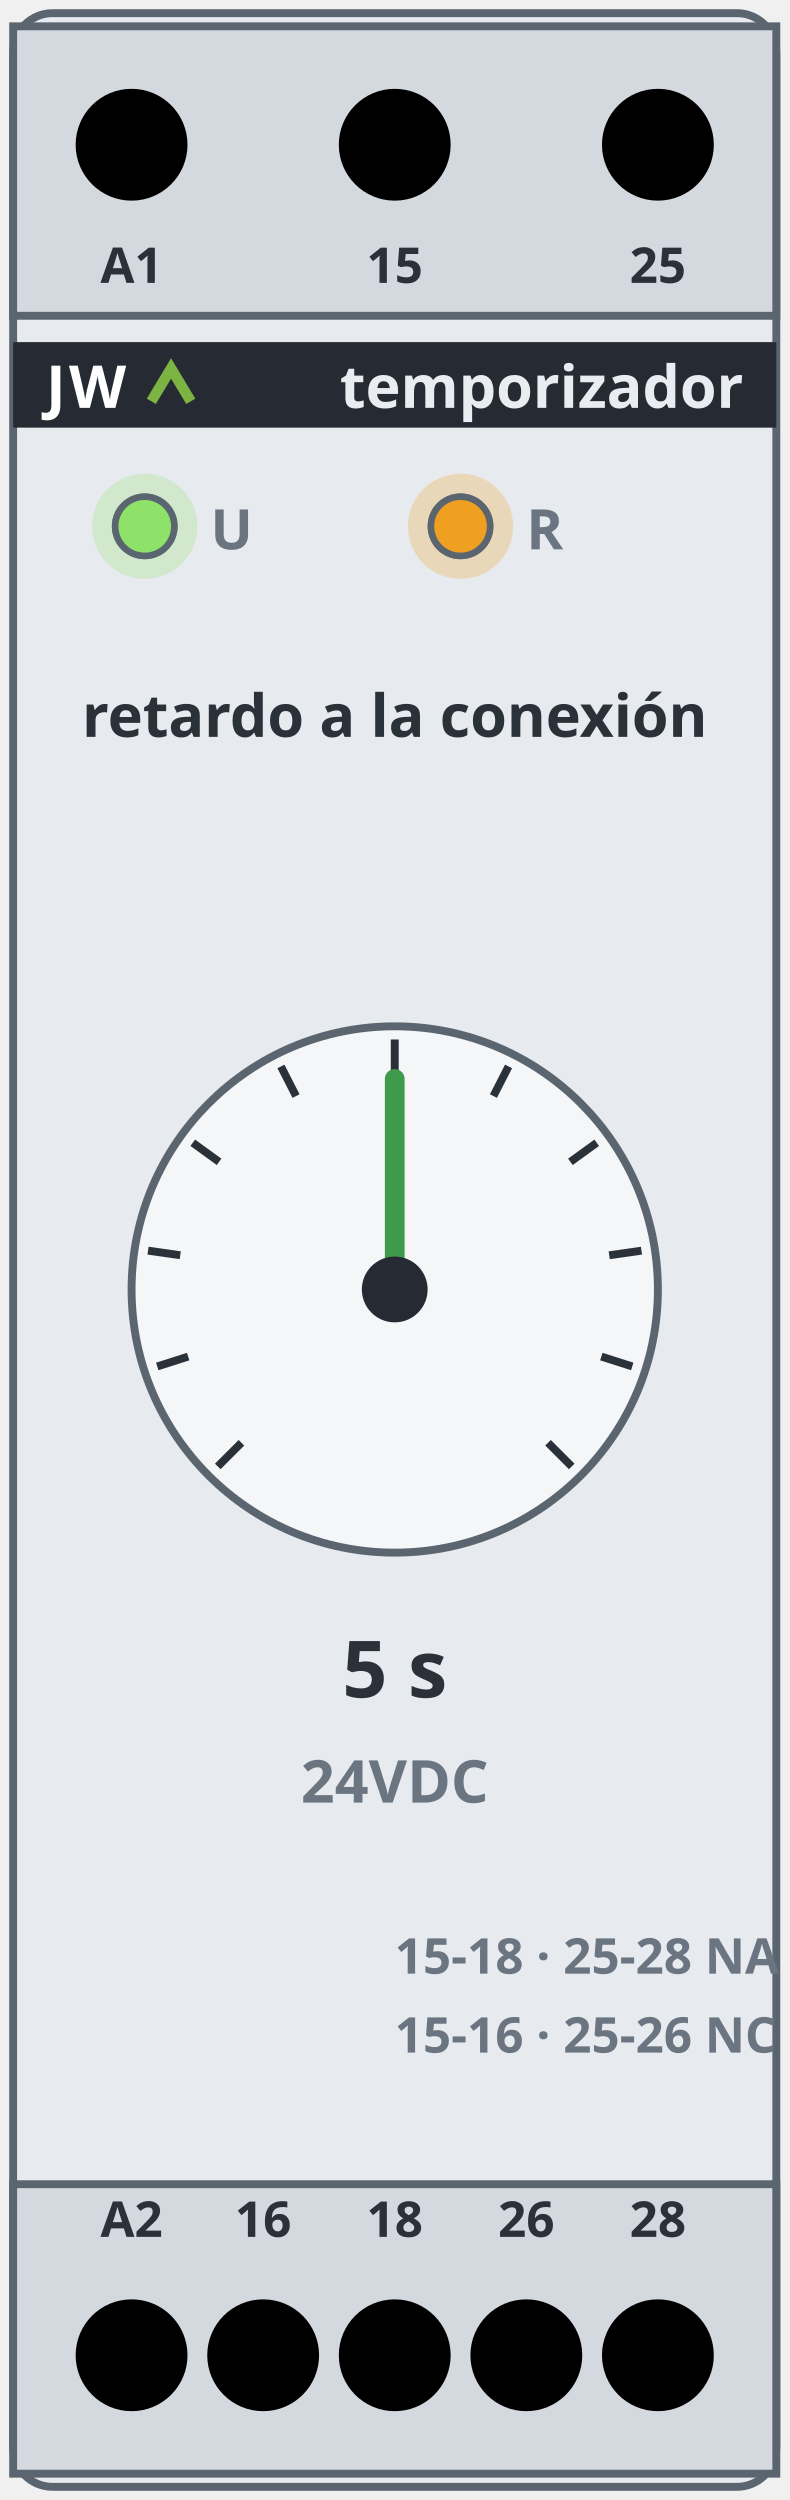
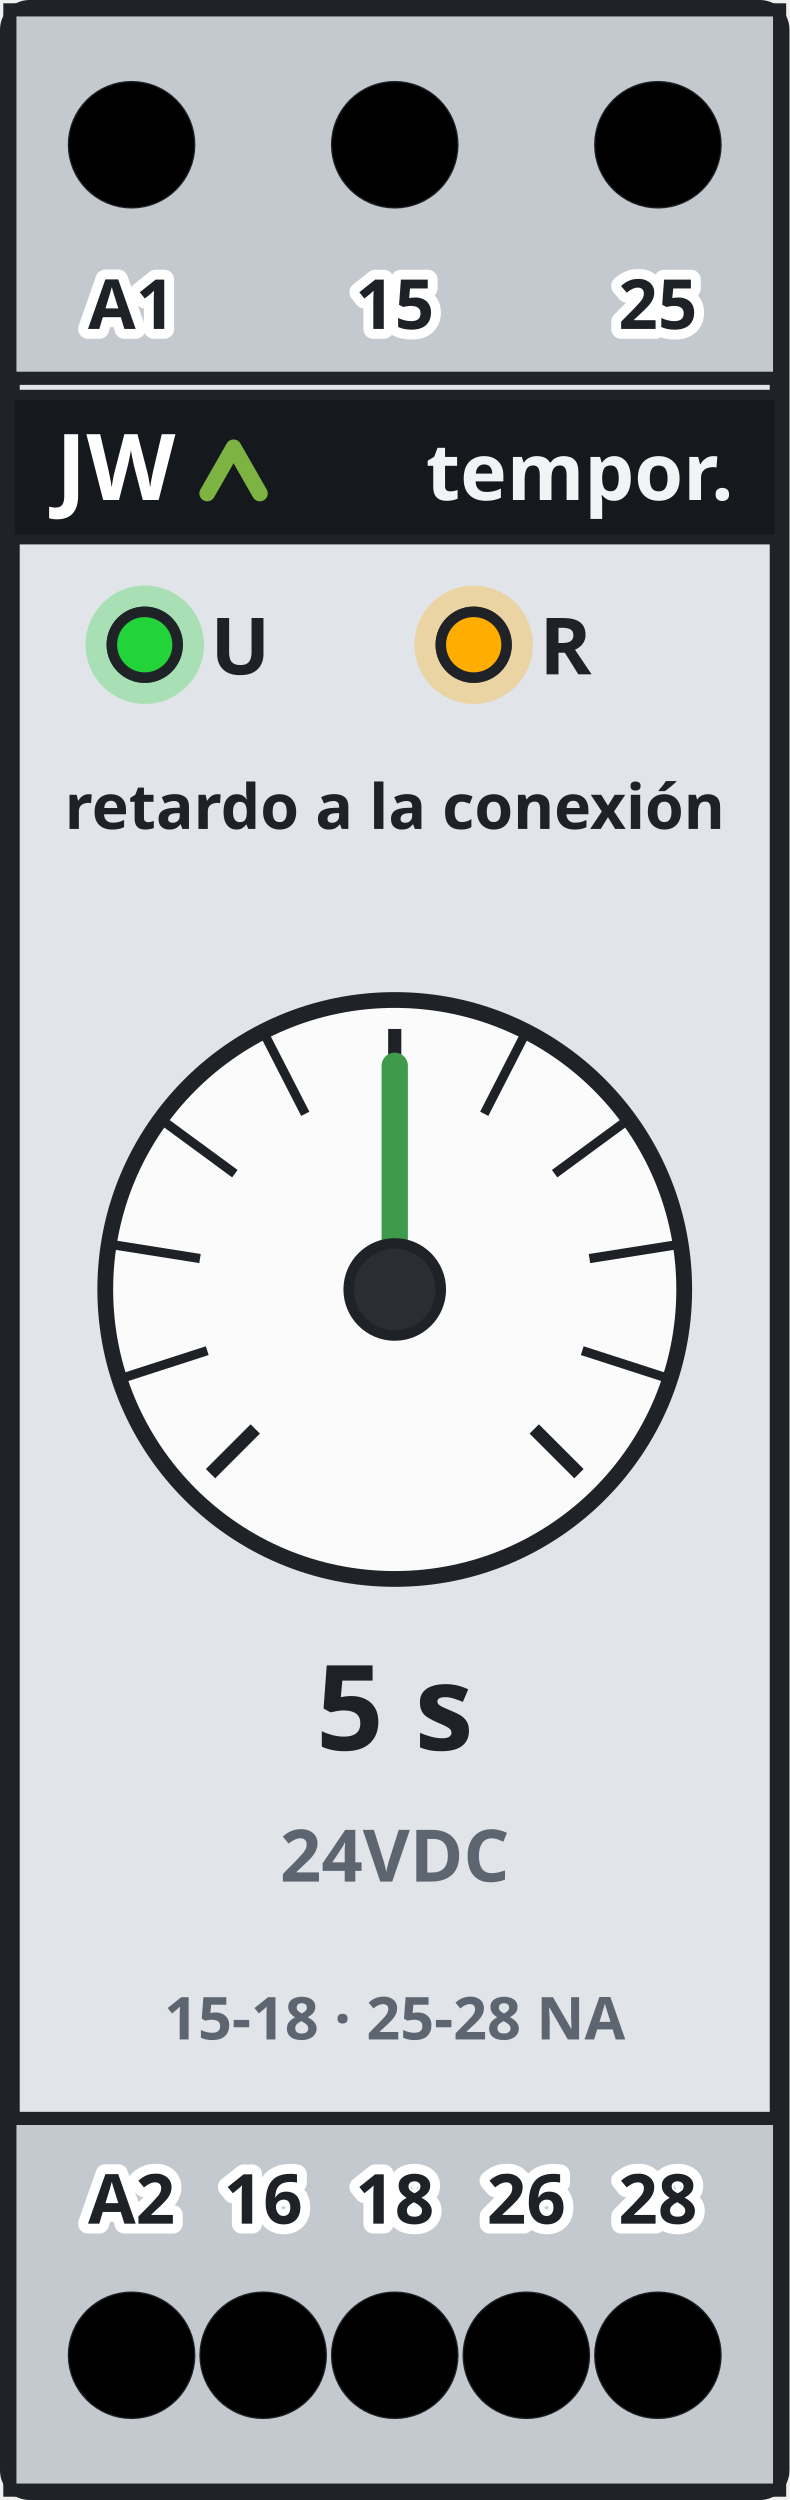
<svg xmlns="http://www.w3.org/2000/svg" viewBox="0 0 120 380" width="120" height="380" font-family="Segoe UI,Noto Sans,Arial,sans-serif">
-   <rect x="2" y="2" width="116" height="376" rx="6" fill="#e7eaee" stroke="#5b6570" stroke-width="1.2" />
-   <rect x="2" y="4" width="116" height="44" fill="#d4d9df" stroke="#5b6570" stroke-width="1.2" />
-   <rect x="2" y="332" width="116" height="44" fill="#d4d9df" stroke="#5b6570" stroke-width="1.2" />
-   <circle cx="20" cy="22" r="7.5" fill="#f4f6f8" stroke="#5b6570" stroke-width="1.2" />
-   <circle cx="20" cy="22" r="5.3" fill="none" stroke="#c9cfd6" stroke-width="1" />
-   <path d="M16.25 22h7.5 M20 18.25v7.5" fill="none" stroke="#39414b" stroke-width="1.8" stroke-linecap="round" />
-   <circle class="jw-term" data-term="A1" cx="20" cy="22" r="8.5" />
-   <text x="20" y="43" font-size="7.5" font-weight="700" fill="#2b3138" text-anchor="middle">A1</text>
-   <circle cx="60" cy="22" r="7.5" fill="#f4f6f8" stroke="#5b6570" stroke-width="1.2" />
-   <circle cx="60" cy="22" r="5.3" fill="none" stroke="#c9cfd6" stroke-width="1" />
-   <path d="M56.25 22h7.5 M60 18.25v7.5" fill="none" stroke="#39414b" stroke-width="1.8" stroke-linecap="round" />
-   <circle class="jw-term" data-term="15" cx="60" cy="22" r="8.5" />
-   <text x="60" y="43" font-size="7.5" font-weight="700" fill="#2b3138" text-anchor="middle">15</text>
-   <circle cx="100" cy="22" r="7.5" fill="#f4f6f8" stroke="#5b6570" stroke-width="1.2" />
-   <circle cx="100" cy="22" r="5.3" fill="none" stroke="#c9cfd6" stroke-width="1" />
-   <path d="M96.25 22h7.5 M100 18.25v7.5" fill="none" stroke="#39414b" stroke-width="1.8" stroke-linecap="round" />
-   <circle class="jw-term" data-term="25" cx="100" cy="22" r="8.5" />
-   <text x="100" y="43" font-size="7.5" font-weight="700" fill="#2b3138" text-anchor="middle">25</text>
-   <circle cx="20" cy="358" r="7.5" fill="#f4f6f8" stroke="#5b6570" stroke-width="1.2" />
-   <circle cx="20" cy="358" r="5.3" fill="none" stroke="#c9cfd6" stroke-width="1" />
-   <path d="M16.25 358h7.5 M20 354.25v7.5" fill="none" stroke="#39414b" stroke-width="1.8" stroke-linecap="round" />
-   <circle class="jw-term" data-term="A2" cx="20" cy="358" r="8.5" />
-   <text x="20" y="340" font-size="7.5" font-weight="700" fill="#2b3138" text-anchor="middle">A2</text>
-   <circle cx="40" cy="358" r="7.5" fill="#f4f6f8" stroke="#5b6570" stroke-width="1.2" />
-   <circle cx="40" cy="358" r="5.3" fill="none" stroke="#c9cfd6" stroke-width="1" />
-   <path d="M36.25 358h7.5 M40 354.25v7.5" fill="none" stroke="#39414b" stroke-width="1.8" stroke-linecap="round" />
-   <circle class="jw-term" data-term="16" cx="40" cy="358" r="8.5" />
-   <text x="40" y="340" font-size="7.5" font-weight="700" fill="#2b3138" text-anchor="middle">16</text>
-   <circle cx="60" cy="358" r="7.5" fill="#f4f6f8" stroke="#5b6570" stroke-width="1.2" />
-   <circle cx="60" cy="358" r="5.3" fill="none" stroke="#c9cfd6" stroke-width="1" />
-   <path d="M56.25 358h7.5 M60 354.25v7.5" fill="none" stroke="#39414b" stroke-width="1.8" stroke-linecap="round" />
-   <circle class="jw-term" data-term="18" cx="60" cy="358" r="8.5" />
-   <text x="60" y="340" font-size="7.5" font-weight="700" fill="#2b3138" text-anchor="middle">18</text>
-   <circle cx="80" cy="358" r="7.5" fill="#f4f6f8" stroke="#5b6570" stroke-width="1.2" />
-   <circle cx="80" cy="358" r="5.3" fill="none" stroke="#c9cfd6" stroke-width="1" />
-   <path d="M76.25 358h7.5 M80 354.25v7.5" fill="none" stroke="#39414b" stroke-width="1.8" stroke-linecap="round" />
-   <circle class="jw-term" data-term="26" cx="80" cy="358" r="8.5" />
-   <text x="80" y="340" font-size="7.5" font-weight="700" fill="#2b3138" text-anchor="middle">26</text>
-   <circle cx="100" cy="358" r="7.5" fill="#f4f6f8" stroke="#5b6570" stroke-width="1.2" />
-   <circle cx="100" cy="358" r="5.3" fill="none" stroke="#c9cfd6" stroke-width="1" />
-   <path d="M96.25 358h7.5 M100 354.25v7.5" fill="none" stroke="#39414b" stroke-width="1.8" stroke-linecap="round" />
-   <circle class="jw-term" data-term="28" cx="100" cy="358" r="8.5" />
-   <text x="100" y="340" font-size="7.5" font-weight="700" fill="#2b3138" text-anchor="middle">28</text>
-   <rect x="2" y="52" width="116" height="13" fill="#262b33" />
-   <text x="7" y="62" font-size="9" font-weight="800" fill="#fff" text-anchor="start" letter-spacing=".5">JW</text>
-   <path d="M23 61 l3 -5 l3 5" fill="none" stroke="#7cb342" stroke-width="1.6" />
-   <text x="113" y="62" font-size="9" font-weight="700" fill="#e9edf1" text-anchor="end">temporizador</text>
-   <circle cx="22" cy="80" r="4.5" fill="#4a5058" stroke="#5b6570" stroke-width="1" />
+   <rect x="1.5" y="1.5" width="117" height="377" rx="3" fill="#e1e4e8" stroke="#1f2328" stroke-width="3" />
+   <rect x="1.5" y="1.5" width="117" height="56" fill="#c4c9cf" stroke="#1f2328" stroke-width="2" />
+   <rect x="1.5" y="322" width="117" height="56.5" fill="#c4c9cf" stroke="#1f2328" stroke-width="2" />
+   <circle cx="20" cy="22" r="8.5" fill="#fbfbfc" stroke="#1f2328" stroke-width="2.4" />
+   <circle cx="20" cy="22" r="5.3" fill="none" stroke="#a3aab2" stroke-width="1.2" />
+   <path d="M15.3 22h9.4 M20 17.3v9.4" fill="none" stroke="#2a2e33" stroke-width="3.4" stroke-linecap="round" />
+   <circle class="jw-term" data-term="A1" cx="20" cy="22" r="9.5" />
+   <text x="20" y="50" font-size="10.5" font-weight="800" fill="#1e2226" text-anchor="middle" stroke="#ffffff" stroke-width="3" paint-order="stroke" stroke-linejoin="round">A1</text>
+   <circle cx="60" cy="22" r="8.5" fill="#fbfbfc" stroke="#1f2328" stroke-width="2.4" />
+   <circle cx="60" cy="22" r="5.3" fill="none" stroke="#a3aab2" stroke-width="1.2" />
+   <path d="M55.3 22h9.4 M60 17.3v9.4" fill="none" stroke="#2a2e33" stroke-width="3.4" stroke-linecap="round" />
+   <circle class="jw-term" data-term="15" cx="60" cy="22" r="9.5" />
+   <text x="60" y="50" font-size="10.5" font-weight="800" fill="#1e2226" text-anchor="middle" stroke="#ffffff" stroke-width="3" paint-order="stroke" stroke-linejoin="round">15</text>
+   <circle cx="100" cy="22" r="8.5" fill="#fbfbfc" stroke="#1f2328" stroke-width="2.4" />
+   <circle cx="100" cy="22" r="5.3" fill="none" stroke="#a3aab2" stroke-width="1.2" />
+   <path d="M95.3 22h9.4 M100 17.3v9.4" fill="none" stroke="#2a2e33" stroke-width="3.4" stroke-linecap="round" />
+   <circle class="jw-term" data-term="25" cx="100" cy="22" r="9.5" />
+   <text x="100" y="50" font-size="10.5" font-weight="800" fill="#1e2226" text-anchor="middle" stroke="#ffffff" stroke-width="3" paint-order="stroke" stroke-linejoin="round">25</text>
+   <circle cx="20" cy="358" r="8.5" fill="#fbfbfc" stroke="#1f2328" stroke-width="2.4" />
+   <circle cx="20" cy="358" r="5.3" fill="none" stroke="#a3aab2" stroke-width="1.2" />
+   <path d="M15.3 358h9.4 M20 353.3v9.4" fill="none" stroke="#2a2e33" stroke-width="3.4" stroke-linecap="round" />
+   <circle class="jw-term" data-term="A2" cx="20" cy="358" r="9.5" data-side="b" />
+   <text x="20" y="338" font-size="10.5" font-weight="800" fill="#1e2226" text-anchor="middle" stroke="#ffffff" stroke-width="3" paint-order="stroke" stroke-linejoin="round">A2</text>
+   <circle cx="40" cy="358" r="8.5" fill="#fbfbfc" stroke="#1f2328" stroke-width="2.4" />
+   <circle cx="40" cy="358" r="5.3" fill="none" stroke="#a3aab2" stroke-width="1.2" />
+   <path d="M35.3 358h9.4 M40 353.3v9.4" fill="none" stroke="#2a2e33" stroke-width="3.4" stroke-linecap="round" />
+   <circle class="jw-term" data-term="16" cx="40" cy="358" r="9.5" data-side="b" />
+   <text x="40" y="338" font-size="10.5" font-weight="800" fill="#1e2226" text-anchor="middle" stroke="#ffffff" stroke-width="3" paint-order="stroke" stroke-linejoin="round">16</text>
+   <circle cx="60" cy="358" r="8.5" fill="#fbfbfc" stroke="#1f2328" stroke-width="2.4" />
+   <circle cx="60" cy="358" r="5.3" fill="none" stroke="#a3aab2" stroke-width="1.2" />
+   <path d="M55.3 358h9.4 M60 353.3v9.4" fill="none" stroke="#2a2e33" stroke-width="3.4" stroke-linecap="round" />
+   <circle class="jw-term" data-term="18" cx="60" cy="358" r="9.5" data-side="b" />
+   <text x="60" y="338" font-size="10.5" font-weight="800" fill="#1e2226" text-anchor="middle" stroke="#ffffff" stroke-width="3" paint-order="stroke" stroke-linejoin="round">18</text>
+   <circle cx="80" cy="358" r="8.5" fill="#fbfbfc" stroke="#1f2328" stroke-width="2.4" />
+   <circle cx="80" cy="358" r="5.3" fill="none" stroke="#a3aab2" stroke-width="1.2" />
+   <path d="M75.3 358h9.4 M80 353.3v9.4" fill="none" stroke="#2a2e33" stroke-width="3.4" stroke-linecap="round" />
+   <circle class="jw-term" data-term="26" cx="80" cy="358" r="9.5" data-side="b" />
+   <text x="80" y="338" font-size="10.5" font-weight="800" fill="#1e2226" text-anchor="middle" stroke="#ffffff" stroke-width="3" paint-order="stroke" stroke-linejoin="round">26</text>
+   <circle cx="100" cy="358" r="8.5" fill="#fbfbfc" stroke="#1f2328" stroke-width="2.4" />
+   <circle cx="100" cy="358" r="5.3" fill="none" stroke="#a3aab2" stroke-width="1.2" />
+   <path d="M95.3 358h9.4 M100 353.3v9.4" fill="none" stroke="#2a2e33" stroke-width="3.4" stroke-linecap="round" />
+   <circle class="jw-term" data-term="28" cx="100" cy="358" r="9.5" data-side="b" />
+   <text x="100" y="338" font-size="10.5" font-weight="800" fill="#1e2226" text-anchor="middle" stroke="#ffffff" stroke-width="3" paint-order="stroke" stroke-linejoin="round">28</text>
+   <rect x="1.5" y="60" width="117" height="22" fill="#15181c" stroke="#1f2328" stroke-width="1.5" />
+   <text x="8.5" y="76" font-size="14" font-weight="900" fill="#fff" text-anchor="start">JW</text>
+   <path d="M31.5 75 l4 -7 l4 7" fill="none" stroke="#7cb342" stroke-width="2.4" stroke-linecap="round" stroke-linejoin="round" />
+   <text x="111.5" y="76" font-size="12" font-weight="800" fill="#f1f3f5" text-anchor="end">tempor.</text>
+   <circle cx="22" cy="98" r="5" fill="#3d434b" stroke="#1f2328" stroke-width="1.6" />
  <g data-show="out.energized">
-     <circle cx="22" cy="80" r="8.0" fill="#8ee26a" stroke="none" stroke-width="0" opacity=".25" />
-     <circle cx="22" cy="80" r="4.5" fill="#8ee26a" stroke="#5b6570" stroke-width="1" />
+     <circle cx="22" cy="98" r="9" fill="#22d33a" stroke="none" stroke-width="0" opacity=".3" />
+     <circle cx="22" cy="98" r="5" fill="#22d33a" stroke="#1f2328" stroke-width="1.6" />
  </g>
-   <text x="32" y="83.5" font-size="8.5" font-weight="700" fill="#6b7581" text-anchor="start">U</text>
-   <circle cx="70" cy="80" r="4.5" fill="#4a5058" stroke="#5b6570" stroke-width="1" />
+   <text x="32" y="102.5" font-size="12" font-weight="900" fill="#1e2226" text-anchor="start">U</text>
+   <circle cx="72" cy="98" r="5" fill="#3d434b" stroke="#1f2328" stroke-width="1.6" />
  <g data-show="out.closed">
-     <circle cx="70" cy="80" r="8.0" fill="#f0a020" stroke="none" stroke-width="0" opacity=".25" />
-     <circle cx="70" cy="80" r="4.5" fill="#f0a020" stroke="#5b6570" stroke-width="1" />
+     <circle cx="72" cy="98" r="9" fill="#ffae00" stroke="none" stroke-width="0" opacity=".3" />
+     <circle cx="72" cy="98" r="5" fill="#ffae00" stroke="#1f2328" stroke-width="1.6" />
  </g>
-   <text x="80" y="83.5" font-size="8.5" font-weight="700" fill="#6b7581" text-anchor="start">R</text>
-   <text x="60" y="112" font-size="9" font-weight="700" fill="#2b3138" text-anchor="middle" data-text="param.mode">retardo a la conexión</text>
-   <circle cx="60" cy="196" r="40" fill="#f4f6f8" stroke="#5b6570" stroke-width="1.2" />
-   <path d="M36.7 219.3 L33.1 222.9" fill="none" stroke="#2b3138" stroke-width="1.2" />
-   <path d="M28.6 206.2 L23.9 207.7" fill="none" stroke="#2b3138" stroke-width="1.2" />
-   <path d="M27.4 190.8 L22.5 190.1" fill="none" stroke="#2b3138" stroke-width="1.2" />
-   <path d="M33.3 176.6 L29.3 173.7" fill="none" stroke="#2b3138" stroke-width="1.2" />
-   <path d="M45.0 166.6 L42.7 162.1" fill="none" stroke="#2b3138" stroke-width="1.2" />
-   <path d="M60.0 163.0 L60.0 158.0" fill="none" stroke="#2b3138" stroke-width="1.2" />
-   <path d="M75.0 166.6 L77.3 162.1" fill="none" stroke="#2b3138" stroke-width="1.2" />
-   <path d="M86.7 176.6 L90.7 173.7" fill="none" stroke="#2b3138" stroke-width="1.2" />
-   <path d="M92.6 190.8 L97.5 190.1" fill="none" stroke="#2b3138" stroke-width="1.2" />
-   <path d="M91.4 206.2 L96.1 207.7" fill="none" stroke="#2b3138" stroke-width="1.2" />
-   <path d="M83.3 219.3 L86.9 222.9" fill="none" stroke="#2b3138" stroke-width="1.2" />
+   <text x="82" y="102.5" font-size="12" font-weight="900" fill="#1e2226" text-anchor="start">R</text>
+   <text x="60" y="126" font-size="9.5" font-weight="800" fill="#1e2226" text-anchor="middle" data-text="param.mode">retardo a la conexión</text>
+   <circle cx="60" cy="196" r="44" fill="#fbfbfc" stroke="#1f2328" stroke-width="2.4" />
+   <path d="M38.8 217.2 L32.0 224.0" fill="none" stroke="#1e2226" stroke-width="2" />
+   <path d="M31.5 205.3 L18.2 209.6" fill="none" stroke="#1e2226" stroke-width="1.4" />
+   <path d="M30.4 191.3 L16.5 189.1" fill="none" stroke="#1e2226" stroke-width="1.4" />
+   <path d="M35.7 178.4 L24.4 170.1" fill="none" stroke="#1e2226" stroke-width="1.4" />
+   <path d="M46.4 169.3 L40.0 156.8" fill="none" stroke="#1e2226" stroke-width="1.4" />
+   <path d="M60.0 166.0 L60.0 156.4" fill="none" stroke="#1e2226" stroke-width="2" />
+   <path d="M73.6 169.3 L80.0 156.8" fill="none" stroke="#1e2226" stroke-width="1.4" />
+   <path d="M84.3 178.4 L95.6 170.1" fill="none" stroke="#1e2226" stroke-width="1.4" />
+   <path d="M89.6 191.3 L103.5 189.1" fill="none" stroke="#1e2226" stroke-width="1.4" />
+   <path d="M88.5 205.3 L101.8 209.6" fill="none" stroke="#1e2226" stroke-width="1.4" />
+   <path d="M81.2 217.2 L88.0 224.0" fill="none" stroke="#1e2226" stroke-width="2" />
  <g data-rotate="out.progress:0:1:-135:135:60:196">
-     <path d="M60 196 L60 164" fill="none" stroke="#3f9a4c" stroke-width="3" stroke-linecap="round" />
-     <circle cx="60" cy="196" r="5" fill="#262b33" stroke="none" stroke-width="0" />
+     <path d="M60 196 L60 162" fill="none" stroke="#3f9a4c" stroke-width="4" stroke-linecap="round" />
+     <circle cx="60" cy="196" r="7" fill="#2a2e33" stroke="#1f2328" stroke-width="1.6" />
  </g>
-   <text x="60" y="258" font-size="12" font-weight="800" fill="#2b3138" text-anchor="middle" data-text="out.timeTxt">5 s</text>
-   <text x="60" y="274" font-size="9" font-weight="700" fill="#6b7581" text-anchor="middle" data-text="param.coil">24VDC</text>
-   <text x="60" y="300" font-size="7.5" font-weight="700" fill="#6b7581" text-anchor="600">15-18 · 25-28 NA</text>
-   <text x="60" y="312" font-size="7.5" font-weight="700" fill="#6b7581" text-anchor="600">15-16 · 25-26 NC</text>
+   <text x="60" y="266" font-size="18" font-weight="900" fill="#1e2226" text-anchor="middle" data-text="out.timeTxt">5 s</text>
+   <text x="60" y="286" font-size="11" font-weight="800" fill="#5d6670" text-anchor="middle" data-text="param.coil">24VDC</text>
+   <text x="60" y="310" font-size="9" font-weight="800" fill="#5d6670" text-anchor="middle">15-18 · 25-28 NA</text>
</svg>
